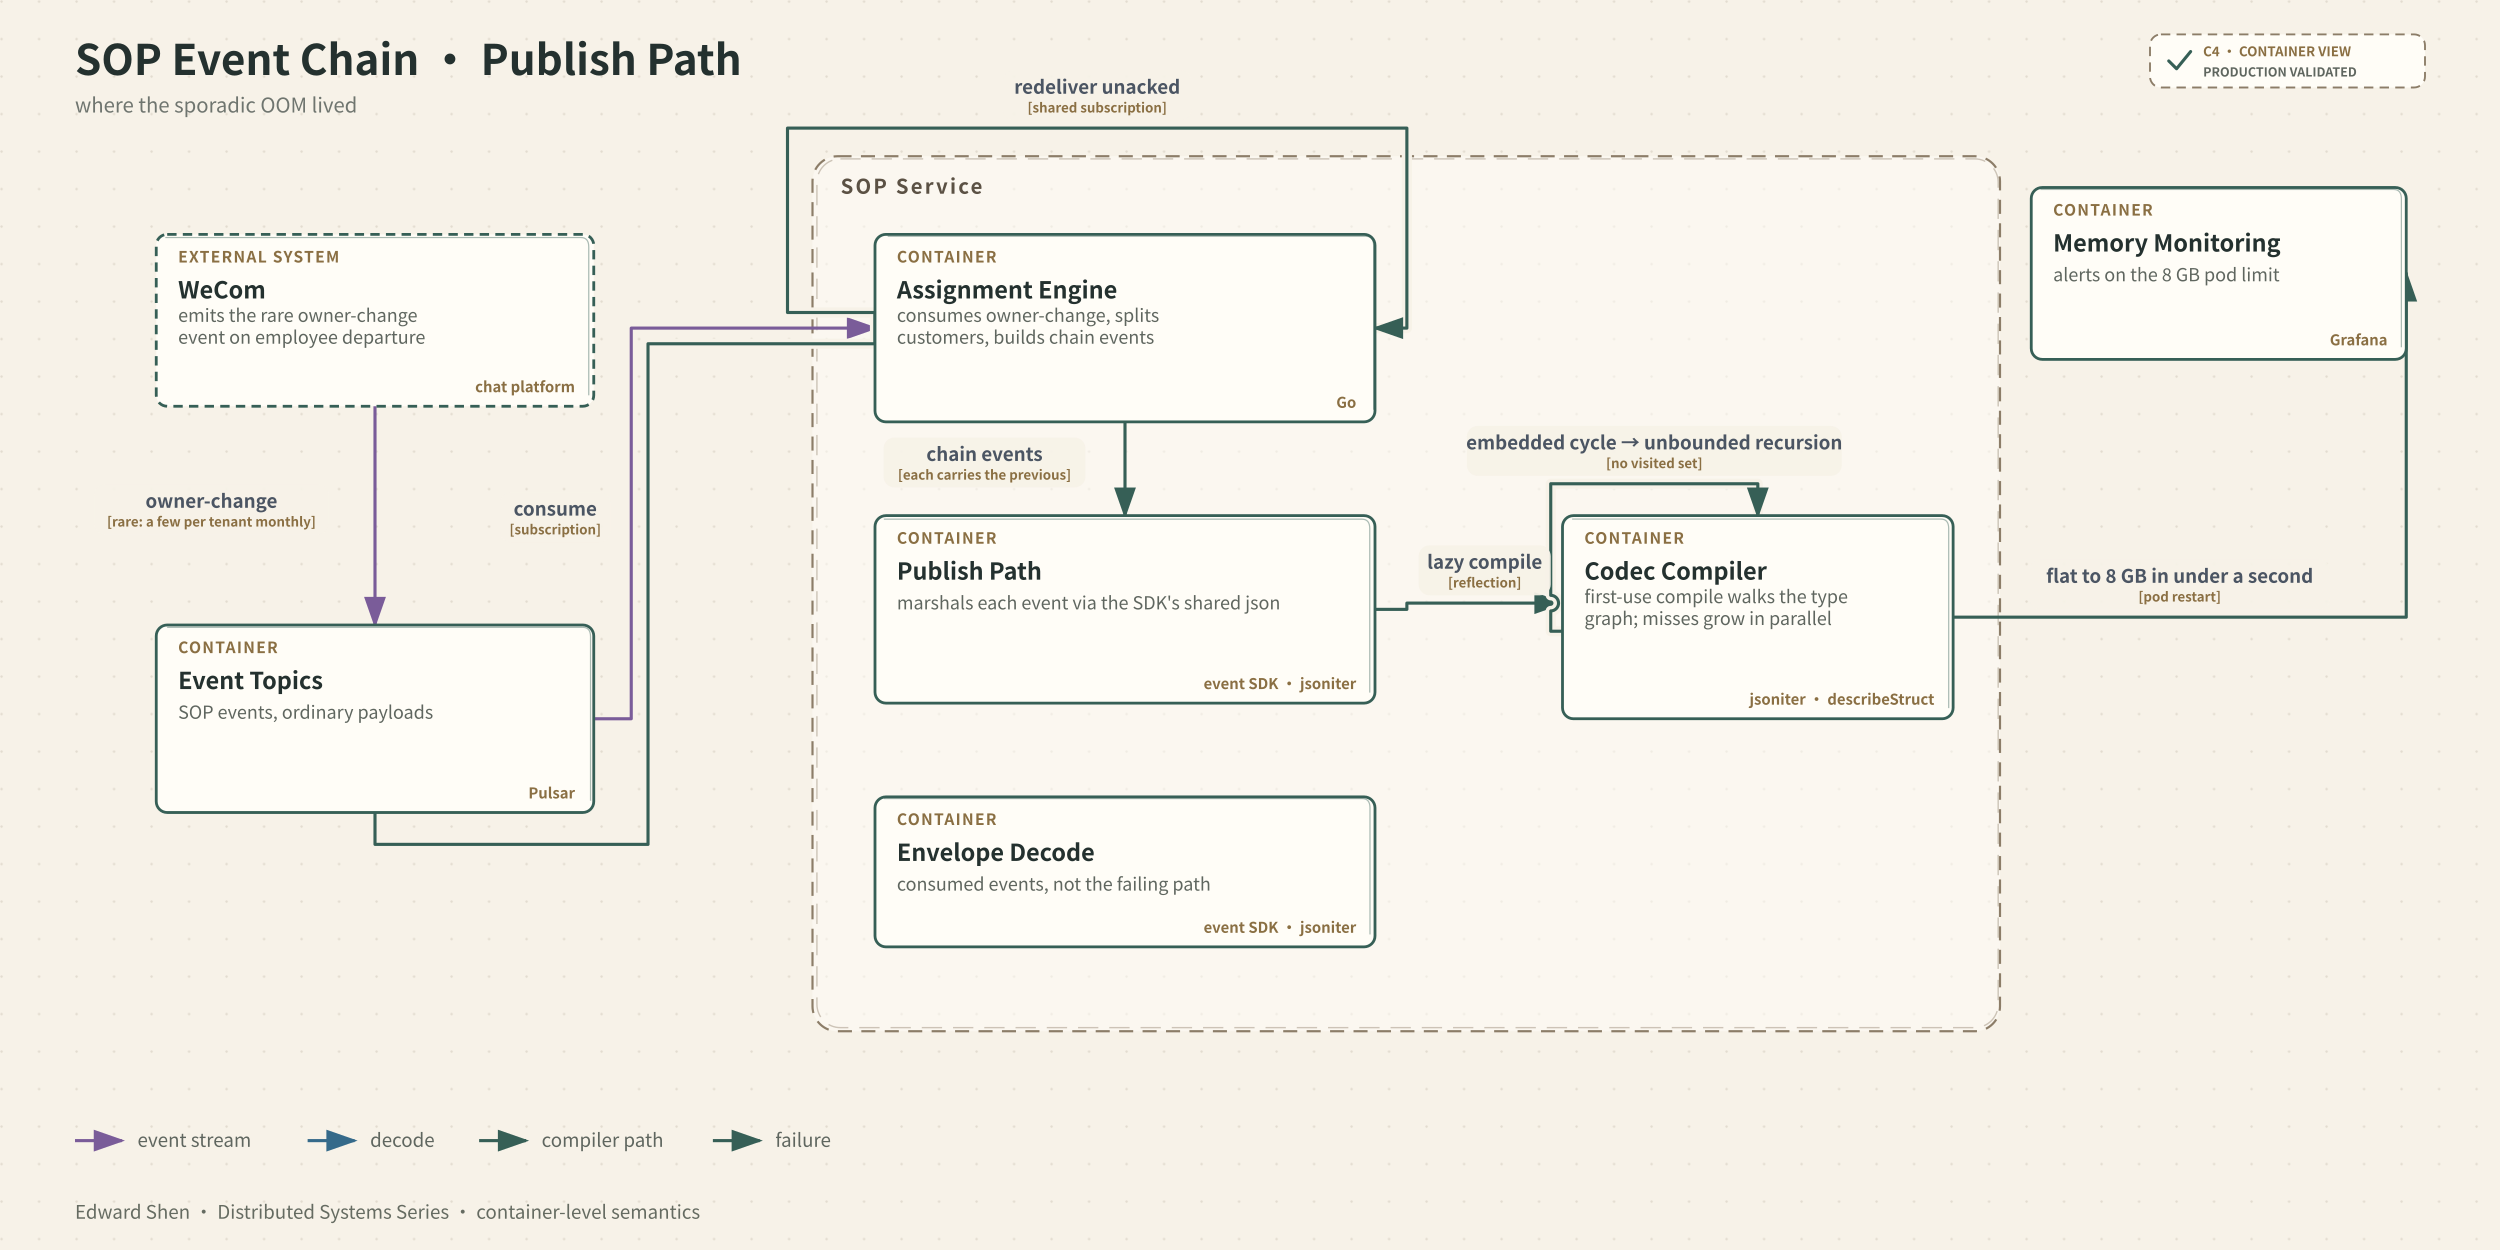
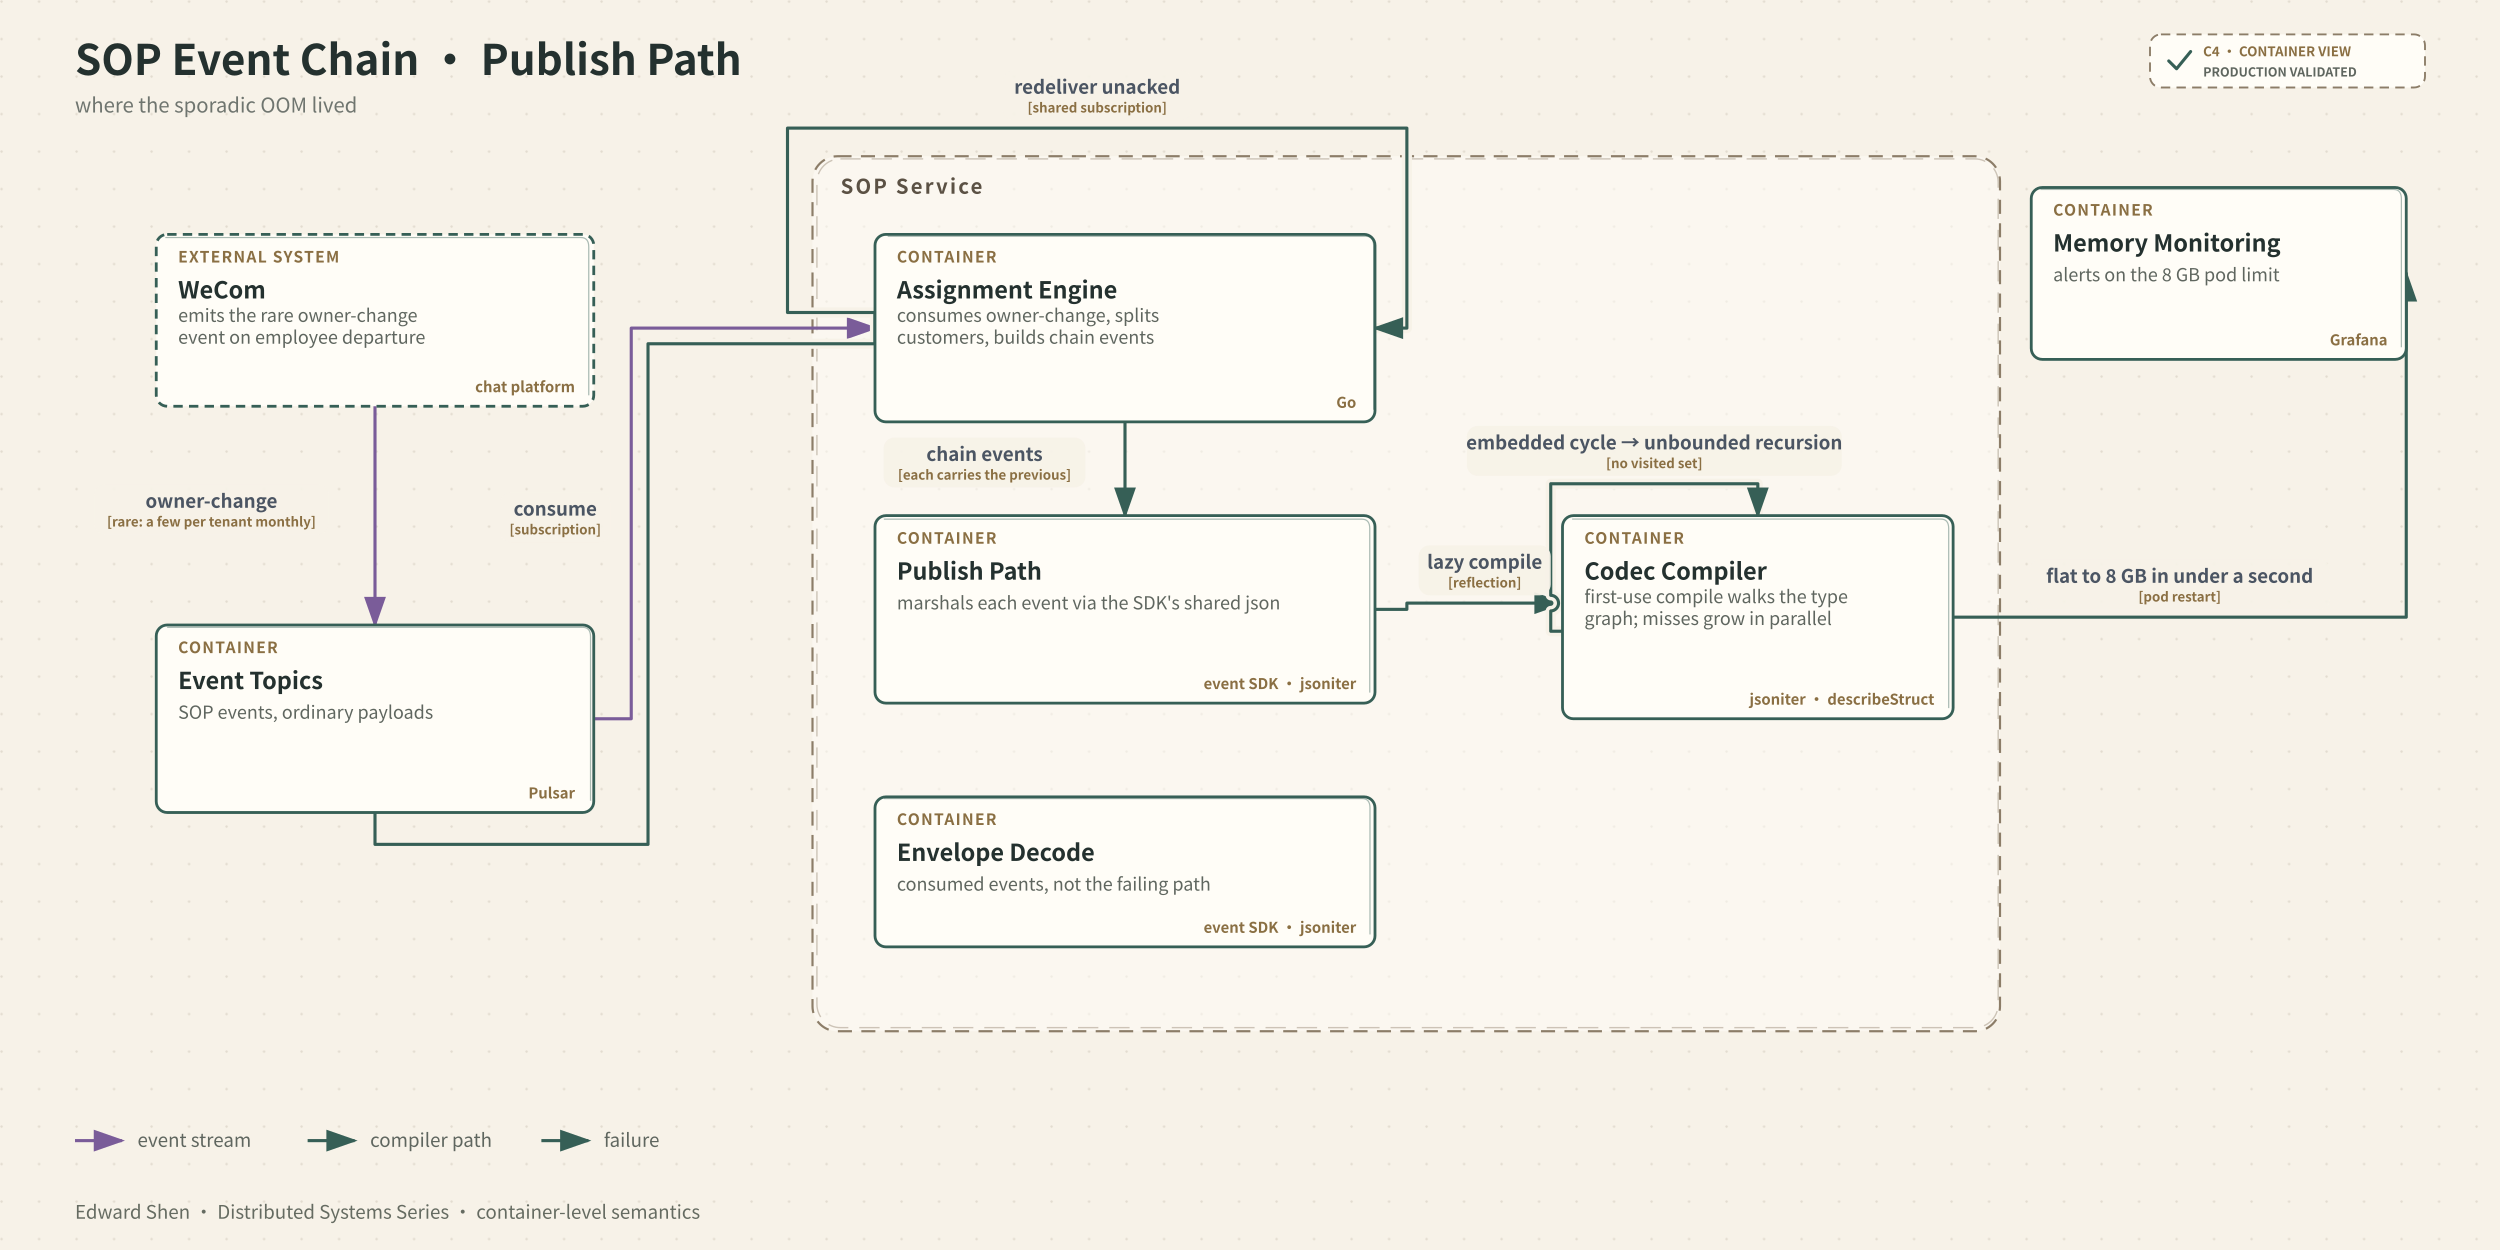
<svg xmlns="http://www.w3.org/2000/svg" viewBox="0 0 1600 800" width="1600" height="800" data-generator="fireworks-tech-graph" data-schema-version="1" data-text-metrics="heuristic-v1" data-style-id="9" data-visual-theme="C4 Review Canvas" data-diagram-type="c4" data-motion-scene="" data-semantic-profile="c4-review" data-semantic-valid="true" data-quality-profile="standard" data-max-bends-per-edge="12" data-max-total-bends="100" data-max-route-stretch="5.0" data-max-bridged-crossings="8" data-min-node-gap="0.0" data-min-container-gutter="0.0" data-min-label-clearance="2.0" data-min-segment-length="0.0">
  <defs>
    <marker id="arrowA" markerWidth="10" markerHeight="7" refX="9" refY="3.5" orient="auto">
      <polygon points="0 0, 10 3.5, 0 7" fill="#365f56" />
    </marker>
    <marker id="arrowB" markerWidth="10" markerHeight="7" refX="9" refY="3.5" orient="auto">
      <polygon points="0 0, 10 3.5, 0 7" fill="#a44a3f" />
    </marker>
    <marker id="arrowC" markerWidth="10" markerHeight="7" refX="9" refY="3.5" orient="auto">
      <polygon points="0 0, 10 3.5, 0 7" fill="#356a8a" />
    </marker>
    <marker id="arrowE" markerWidth="10" markerHeight="7" refX="9" refY="3.5" orient="auto">
      <polygon points="0 0, 10 3.5, 0 7" fill="#c06b35" />
    </marker>
    <marker id="arrowF" markerWidth="10" markerHeight="7" refX="9" refY="3.5" orient="auto">
      <polygon points="0 0, 10 3.5, 0 7" fill="#7a5c99" />
    </marker>
    <marker id="arrowG" markerWidth="10" markerHeight="7" refX="9" refY="3.5" orient="auto">
      <polygon points="0 0, 10 3.5, 0 7" fill="#b13e53" />
    </marker>
    <marker id="arrowH" markerWidth="10" markerHeight="7" refX="9" refY="3.5" orient="auto">
      <polygon points="0 0, 10 3.5, 0 7" fill="#746b60" />
    </marker>
    <pattern id="reviewGrid" width="24" height="24" patternUnits="userSpaceOnUse">
      <circle cx="1" cy="1" r="0.8" fill="#8c7d68" fill-opacity="0.18" />
    </pattern>
    <style>
    text { font-family: 'Avenir Next', Avenir, 'Segoe UI', 'PingFang SC', 'Noto Sans CJK SC', 'Microsoft YaHei', sans-serif; }
    .title { font-size: 27px; font-weight: 700; fill: #24312f; }
    .subtitle { font-size: 13px; font-weight: 500; fill: #6f756f; }
    .section { font-size: 13px; font-weight: 700; fill: #5b5144; letter-spacing: 1.4px; }
    .section-sub { font-size: 12px; font-weight: 500; fill: #756753; }
    .node-title { font-weight: 700; fill: #24312f; }
    .node-sub { font-weight: 500; fill: #5f665f; }
    .node-type { font-size: 10px; font-weight: 700; fill: #8a6f43; letter-spacing: 0.08em; }
    .arrow-label { font-size: 12px; font-weight: 600; fill: #4b5563; }
    .legend { font-size: 12px; font-weight: 500; fill: #5f665f; }
    .footnote { font-size: 12px; font-weight: 500; fill: #656b61; }
    .metric-label { font-size: 8.5px; font-weight: 700; fill: #656b61; text-transform: uppercase; }
    .metric-value { font-size: 9.5px; font-weight: 700; fill: #24312f; }
    </style>
  </defs>
  <rect data-graph-role="background" width="1600.0" height="800.0" fill="#f7f2e8" />
  <rect data-graph-role="decoration" width="1600.0" height="800.0" fill="url(#reviewGrid)" />
  <text x="48.0" y="48" text-anchor="start" class="title">SOP Event Chain · Publish Path</text>
  <text x="48.0" y="72" text-anchor="start" class="subtitle">where the sporadic OOM lived</text>
  <g id="style-signature" data-graph-role="decoration" data-style-signature="c4-review-board">
    <rect x="1376.0" y="22.0" width="176.0" height="34.0" rx="7" fill="#fffdf7" stroke="#8c7d68" stroke-width="1.2" stroke-dasharray="6 4" />
    <path d="M 1388.0 39.0 l 5 5 9 -11" fill="none" stroke="#365f56" stroke-width="2" stroke-linecap="round" stroke-linejoin="round" />
    <text data-full-text="C4 · CONTAINER VIEW" x="1410.0" y="36.0" font-size="8.5" font-weight="800" fill="#8a6f43">C4 · CONTAINER VIEW</text>
    <text data-full-text="PRODUCTION VALIDATED" x="1410.0" y="49.0" font-size="8" font-weight="700" fill="#5f665f">PRODUCTION VALIDATED</text>
  </g>
  <g id="consumer-boundary" data-graph-role="container" data-container-id="consumer-boundary" data-semantic-role="boundary" data-graph-bounds="520,100,1280,660">
    <rect data-graph-role="container" x="520.0" y="100.0" width="760.0" height="560.0" rx="16.0" fill="rgba(255,253,247,0.48)" stroke="#8c7d68" stroke-width="1.4" stroke-dasharray="9 6" />
    <rect data-graph-role="decoration" x="522.829" y="101.687" width="756.0" height="556.0" rx="15.0" fill="none" stroke="#8c7d68" stroke-width="0.9" stroke-dasharray="13 7" opacity="0.42" />
    <text x="538.0" y="124.0" class="section">SOP Service</text>
    <rect id="consumer-boundary-header" data-graph-role="reserved" data-reserved-kind="container-header" x="528" y="106" width="106.7" height="30" fill="none" stroke="none" />
  </g>
  <path id="emit-review-stroke" data-graph-role="decoration" data-owner="emit" d="M 240,260 L 240,400" fill="none" stroke="#7a5c99" stroke-width="0.9" stroke-dasharray="2.5,2" opacity="0.30" stroke-dashoffset="-0.29" />
  <path id="emit" data-graph-role="edge" data-edge-id="emit" data-source="wecom" data-target="pulsar" data-edge-kind="flow" data-topic-id="" data-flow="async" data-motion-role="" data-motion-stage="" data-motion-order="" data-protocol="rare: a few per tenant monthly" data-via="" data-critical-path-id="" data-critical-hop="" data-critical-hops="" data-critical="false" data-bends="0" data-route-stretch="1.0" data-bridges="" d="M 240,260 L 240,400" fill="none" stroke="#7a5c99" stroke-width="2.0" stroke-linecap="round" stroke-linejoin="round" marker-end="url(#arrowF)" />
  <path id="consume-review-stroke" data-graph-role="decoration" data-owner="consume" d="M 380,460 L 404,460 L 404,210 L 560,210" fill="none" stroke="#7a5c99" stroke-width="0.9" stroke-dasharray="2.5,2" opacity="0.30" stroke-dashoffset="-0.65" />
  <path id="consume" data-graph-role="edge" data-edge-id="consume" data-source="pulsar" data-target="engine" data-edge-kind="flow" data-topic-id="" data-flow="async" data-motion-role="" data-motion-stage="" data-motion-order="" data-protocol="subscription" data-via="" data-critical-path-id="" data-critical-hop="" data-critical-hops="" data-critical="false" data-bends="2" data-route-stretch="1.0" data-bridges="" d="M 380,460 L 404,460 L 404,210 L 560,210" fill="none" stroke="#7a5c99" stroke-width="2.0" stroke-linecap="round" stroke-linejoin="round" marker-end="url(#arrowF)" />
  <path id="build-review-stroke" data-graph-role="decoration" data-owner="build" d="M 720,270 L 720,330" fill="none" stroke="#365f56" stroke-width="0.9" stroke-dasharray="2.5,2" opacity="0.30" stroke-dashoffset="1.19" />
  <path id="build" data-graph-role="edge" data-edge-id="build" data-source="engine" data-target="publish" data-edge-kind="flow" data-topic-id="" data-flow="control" data-motion-role="" data-motion-stage="" data-motion-order="" data-protocol="each carries the previous" data-via="" data-critical-path-id="" data-critical-hop="" data-critical-hops="" data-critical="false" data-bends="0" data-route-stretch="1.0" data-bridges="" d="M 720,270 L 720,330" fill="none" stroke="#365f56" stroke-width="2.0" stroke-linecap="round" stroke-linejoin="round" marker-end="url(#arrowA)" />
  <path id="compile-review-stroke" data-graph-role="decoration" data-owner="compile" d="M 880,390 L 900.4,390 L 900.4,386 L 1000,386" fill="none" stroke="#365f56" stroke-width="0.9" stroke-dasharray="2.5,2" opacity="0.30" stroke-dashoffset="1.03" />
  <path id="compile" data-graph-role="edge" data-edge-id="compile" data-source="publish" data-target="compiler" data-edge-kind="flow" data-topic-id="" data-flow="control" data-motion-role="" data-motion-stage="" data-motion-order="" data-protocol="reflection" data-via="" data-critical-path-id="" data-critical-hop="" data-critical-hops="" data-critical="false" data-bends="2" data-route-stretch="1.0" data-bridges="" d="M 880,390 L 900.4,390 L 900.4,386 L 1000,386" fill="none" stroke="#365f56" stroke-width="2.0" stroke-linecap="round" stroke-linejoin="round" marker-end="url(#arrowA)" />
  <path id="recursion-bridge-mask" data-graph-role="bridge-mask" data-owner="recursion" d="M 1000,404 L 992.47,404 L 992.47,391 A 5 5 0 0 0 992.47,381 L 992.47,309.6 L 1125,309.6 L 1125,330" fill="none" stroke="#f7f2e8" stroke-width="6.5" stroke-linecap="round" stroke-linejoin="round" />
  <path id="recursion-review-stroke" data-graph-role="decoration" data-owner="recursion" d="M 1000,404 L 992.47,404 L 992.47,391 A 5 5 0 0 0 992.47,381 L 992.47,309.6 L 1125,309.6 L 1125,330" fill="none" stroke="#365f56" stroke-width="0.9" stroke-dasharray="2.5,2" opacity="0.30" stroke-dashoffset="-0.08" />
  <path id="recursion" data-graph-role="edge" data-edge-id="recursion" data-source="compiler" data-target="compiler" data-edge-kind="flow" data-topic-id="" data-flow="error" data-motion-role="" data-motion-stage="" data-motion-order="" data-protocol="no visited set" data-via="" data-critical-path-id="" data-critical-hop="" data-critical-hops="" data-critical="false" data-bends="3" data-route-stretch="1.281" data-bridges="992.47,386" d="M 1000,404 L 992.47,404 L 992.47,391 A 5 5 0 0 0 992.47,381 L 992.47,309.6 L 1125,309.6 L 1125,330" fill="none" stroke="#365f56" stroke-width="2.0" stroke-linecap="round" stroke-linejoin="round" marker-end="url(#arrowA)" />
  <path id="oom-review-stroke" data-graph-role="decoration" data-owner="oom" d="M 1250,395 L 1540,395 L 1540,175 L 1540,175" fill="none" stroke="#365f56" stroke-width="0.9" stroke-dasharray="2.5,2" opacity="0.30" stroke-dashoffset="-1.18" />
  <path id="oom" data-graph-role="edge" data-edge-id="oom" data-source="compiler" data-target="dashboard" data-edge-kind="flow" data-topic-id="" data-flow="error" data-motion-role="" data-motion-stage="" data-motion-order="" data-protocol="pod restart" data-via="" data-critical-path-id="" data-critical-hop="" data-critical-hops="" data-critical="false" data-bends="1" data-route-stretch="1.0" data-bridges="" d="M 1250,395 L 1540,395 L 1540,175 L 1540,175" fill="none" stroke="#365f56" stroke-width="2.0" stroke-linecap="round" stroke-linejoin="round" marker-end="url(#arrowA)" />
  <path id="redeliver-bridge-mask" data-graph-role="bridge-mask" data-owner="redeliver" d="M 240,520 L 240,540.4 L 414.73,540.4 L 414.73,220 L 560,220 L 560,200 L 504,200 L 504,82 L 900.4,82 L 900.4,210 L 880,210" fill="none" stroke="#f7f2e8" stroke-width="6.5" stroke-linecap="round" stroke-linejoin="round" />
  <path id="redeliver-review-stroke" data-graph-role="decoration" data-owner="redeliver" d="M 240,520 L 240,540.4 L 414.73,540.4 L 414.73,220 L 560,220 L 560,200 L 504,200 L 504,82 L 900.4,82 L 900.4,210 L 880,210" fill="none" stroke="#365f56" stroke-width="0.9" stroke-dasharray="2.5,2" opacity="0.30" stroke-dashoffset="-0.34" />
  <path id="redeliver" data-graph-role="edge" data-edge-id="redeliver" data-source="pulsar" data-target="engine" data-edge-kind="flow" data-topic-id="" data-flow="error" data-motion-role="" data-motion-stage="" data-motion-order="" data-protocol="shared subscription" data-via="" data-critical-path-id="" data-critical-hop="" data-critical-hops="" data-critical="false" data-bends="9" data-route-stretch="1.473" data-bridges="560,210" d="M 240,520 L 240,540.4 L 414.73,540.4 L 414.73,220 L 560,220 L 560,200 L 504,200 L 504,82 L 900.4,82 L 900.4,210 L 880,210" fill="none" stroke="#365f56" stroke-width="2.0" stroke-linecap="round" stroke-linejoin="round" marker-end="url(#arrowA)" />
  <g id="node-wecom" data-graph-role="node" data-node-id="wecom" data-semantic-role="external_system" data-motion-role="" data-motion-stage="" data-motion-order="" data-parent="" data-deployment-id="" data-topic-id="" data-span-id="" data-station-order="" data-status="" data-start-ms="" data-duration-ms="" data-parent-span="" data-graph-bounds="100,150,380,260">
    <rect x="100.0" y="150.0" width="280.0" height="110.0" rx="7" fill="#fffdf7" stroke="#365f56" stroke-width="1.8" stroke-dasharray="6 4" />
    <path data-graph-role="decoration" d="M 105.797 152.02 H 371.797 Q 376.797 152.02 376.797 158.02 V 253.02" fill="none" stroke="#365f56" stroke-width="0.8" opacity="0.42" />
    <text data-text-role="type" data-full-text="EXTERNAL SYSTEM" data-text-max-width="252.0" x="114.0" y="168.0" class="node-type" font-size="10.0">EXTERNAL SYSTEM</text>
    <text data-text-role="title" data-full-text="WeCom" data-text-max-width="252.0" x="114.0" y="191.0" class="node-title" font-size="15" text-anchor="start">WeCom</text>
    <text data-text-role="description" data-line="1" data-full-text="emits the rare owner-change event on employee departure" x="114.0" y="206.0" class="node-sub" font-size="11.5" text-anchor="start">emits the rare owner-change</text>
    <text data-text-role="description" data-line="2" data-full-text="emits the rare owner-change event on employee departure" x="114.0" y="220.0" class="node-sub" font-size="11.5" text-anchor="start">event on employee departure</text>
    <text data-text-role="technology" data-full-text="chat platform" data-text-max-width="256.0" x="368.0" y="251.0" text-anchor="end" font-size="9.5" font-weight="700" fill="#8a6f43">chat platform</text>
  </g>
  <g id="node-pulsar" data-graph-role="node" data-node-id="pulsar" data-semantic-role="container" data-motion-role="" data-motion-stage="" data-motion-order="" data-parent="" data-deployment-id="" data-topic-id="" data-span-id="" data-station-order="" data-status="" data-start-ms="" data-duration-ms="" data-parent-span="" data-graph-bounds="100,400,380,520">
    <rect x="100.0" y="400.0" width="280.0" height="120.0" rx="7" fill="#fffdf7" stroke="#365f56" stroke-width="1.8" />
    <path data-graph-role="decoration" d="M 106.943 401.485 H 372.943 Q 377.943 401.485 377.943 407.485 V 512.485" fill="none" stroke="#365f56" stroke-width="0.8" opacity="0.42" />
    <text data-text-role="type" data-full-text="CONTAINER" data-text-max-width="252.0" x="114.0" y="418.0" class="node-type" font-size="10.0">CONTAINER</text>
    <text data-text-role="title" data-full-text="Event Topics" data-text-max-width="252.0" x="114.0" y="441.0" class="node-title" font-size="15" text-anchor="start">Event Topics</text>
    <text data-text-role="description" data-line="1" data-full-text="SOP events, ordinary payloads" x="114.0" y="460.0" class="node-sub" font-size="11.5" text-anchor="start">SOP events, ordinary payloads</text>
    <text data-text-role="technology" data-full-text="Pulsar" data-text-max-width="256.0" x="368.0" y="511.0" text-anchor="end" font-size="9.5" font-weight="700" fill="#8a6f43">Pulsar</text>
  </g>
  <g id="node-engine" data-graph-role="node" data-node-id="engine" data-semantic-role="container" data-motion-role="" data-motion-stage="" data-motion-order="" data-parent="consumer-boundary" data-deployment-id="" data-topic-id="" data-span-id="" data-station-order="" data-status="" data-start-ms="" data-duration-ms="" data-parent-span="" data-graph-bounds="560,150,880,270">
    <rect x="560.0" y="150.0" width="320.0" height="120.0" rx="7" fill="#fffdf7" stroke="#365f56" stroke-width="1.8" />
    <path data-graph-role="decoration" d="M 568.128 151.209 H 874.128 Q 879.128 151.209 879.128 157.209 V 262.209" fill="none" stroke="#365f56" stroke-width="0.8" opacity="0.42" />
    <text data-text-role="type" data-full-text="CONTAINER" data-text-max-width="292.0" x="574.0" y="168.0" class="node-type" font-size="10.0">CONTAINER</text>
    <text data-text-role="title" data-full-text="Assignment Engine" data-text-max-width="292.0" x="574.0" y="191.0" class="node-title" font-size="15" text-anchor="start">Assignment Engine</text>
    <text data-text-role="description" data-line="1" data-full-text="consumes owner-change, splits customers, builds chain events" x="574.0" y="206.0" class="node-sub" font-size="11.5" text-anchor="start">consumes owner-change, splits</text>
    <text data-text-role="description" data-line="2" data-full-text="consumes owner-change, splits customers, builds chain events" x="574.0" y="220.0" class="node-sub" font-size="11.5" text-anchor="start">customers, builds chain events</text>
    <text data-text-role="technology" data-full-text="Go" data-text-max-width="296.0" x="868.0" y="261.0" text-anchor="end" font-size="9.5" font-weight="700" fill="#8a6f43">Go</text>
  </g>
  <g id="node-publish" data-graph-role="node" data-node-id="publish" data-semantic-role="container" data-motion-role="" data-motion-stage="" data-motion-order="" data-parent="consumer-boundary" data-deployment-id="" data-topic-id="" data-span-id="" data-station-order="" data-status="" data-start-ms="" data-duration-ms="" data-parent-span="" data-graph-bounds="560,330,880,450">
    <rect x="560.0" y="330.0" width="320.0" height="120.0" rx="7" fill="#fffdf7" stroke="#365f56" stroke-width="1.8" />
    <path data-graph-role="decoration" d="M 565.644 332.27 H 871.644 Q 876.644 332.27 876.644 338.27 V 443.27" fill="none" stroke="#365f56" stroke-width="0.8" opacity="0.42" />
    <text data-text-role="type" data-full-text="CONTAINER" data-text-max-width="292.0" x="574.0" y="348.0" class="node-type" font-size="10.0">CONTAINER</text>
    <text data-text-role="title" data-full-text="Publish Path" data-text-max-width="292.0" x="574.0" y="371.0" class="node-title" font-size="15" text-anchor="start">Publish Path</text>
    <text data-text-role="description" data-line="1" data-full-text="marshals each event via the SDK's shared json" x="574.0" y="390.0" class="node-sub" font-size="11.5" text-anchor="start">marshals each event via the SDK's shared json</text>
    <text data-text-role="technology" data-full-text="event SDK · jsoniter" data-text-max-width="296.0" x="868.0" y="441.0" text-anchor="end" font-size="9.5" font-weight="700" fill="#8a6f43">event SDK · jsoniter</text>
  </g>
  <g id="node-compiler" data-graph-role="node" data-node-id="compiler" data-semantic-role="container" data-motion-role="" data-motion-stage="" data-motion-order="" data-parent="consumer-boundary" data-deployment-id="" data-topic-id="" data-span-id="" data-station-order="" data-status="" data-start-ms="" data-duration-ms="" data-parent-span="" data-graph-bounds="1000,330,1250,460">
    <rect x="1000.0" y="330.0" width="250.0" height="130.0" rx="7" fill="#fffdf7" stroke="#365f56" stroke-width="1.8" />
    <path data-graph-role="decoration" d="M 1006.161 332.208 H 1242.161 Q 1247.161 332.208 1247.161 338.208 V 453.208" fill="none" stroke="#365f56" stroke-width="0.8" opacity="0.42" />
    <text data-text-role="type" data-full-text="CONTAINER" data-text-max-width="222.0" x="1014.0" y="348.0" class="node-type" font-size="10.0">CONTAINER</text>
    <text data-text-role="title" data-full-text="Codec Compiler" data-text-max-width="222.0" x="1014.0" y="371.0" class="node-title" font-size="15" text-anchor="start">Codec Compiler</text>
    <text data-text-role="description" data-line="1" data-full-text="first-use compile walks the type graph; misses grow in parallel" x="1014.0" y="386.0" class="node-sub" font-size="11.5" text-anchor="start">first-use compile walks the type</text>
    <text data-text-role="description" data-line="2" data-full-text="first-use compile walks the type graph; misses grow in parallel" x="1014.0" y="400.0" class="node-sub" font-size="11.5" text-anchor="start">graph; misses grow in parallel</text>
    <text data-text-role="technology" data-full-text="jsoniter · describeStruct" data-text-max-width="226.0" x="1238.0" y="451.0" text-anchor="end" font-size="9.5" font-weight="700" fill="#8a6f43">jsoniter · describeStruct</text>
  </g>
  <g id="node-envelope" data-graph-role="node" data-node-id="envelope" data-semantic-role="container" data-motion-role="" data-motion-stage="" data-motion-order="" data-parent="consumer-boundary" data-deployment-id="" data-topic-id="" data-span-id="" data-station-order="" data-status="" data-start-ms="" data-duration-ms="" data-parent-span="" data-graph-bounds="560,510,880,606">
    <rect x="560.0" y="510.0" width="320.0" height="96.0" rx="7" fill="#fffdf7" stroke="#365f56" stroke-width="1.8" />
    <path data-graph-role="decoration" d="M 565.794 511.077 H 871.794 Q 876.794 511.077 876.794 517.077 V 598.077" fill="none" stroke="#365f56" stroke-width="0.8" opacity="0.42" />
    <text data-text-role="type" data-full-text="CONTAINER" data-text-max-width="292.0" x="574.0" y="528.0" class="node-type" font-size="10.0">CONTAINER</text>
    <text data-text-role="title" data-full-text="Envelope Decode" data-text-max-width="292.0" x="574.0" y="551.0" class="node-title" font-size="15" text-anchor="start">Envelope Decode</text>
    <text data-text-role="description" data-line="1" data-full-text="consumed events, not the failing path" x="574.0" y="570.0" class="node-sub" font-size="11.5" text-anchor="start">consumed events, not the failing path</text>
    <text data-text-role="technology" data-full-text="event SDK · jsoniter" data-text-max-width="296.0" x="868.0" y="597.0" text-anchor="end" font-size="9.5" font-weight="700" fill="#8a6f43">event SDK · jsoniter</text>
  </g>
  <g id="node-dashboard" data-graph-role="node" data-node-id="dashboard" data-semantic-role="container" data-motion-role="" data-motion-stage="" data-motion-order="" data-parent="" data-deployment-id="" data-topic-id="" data-span-id="" data-station-order="" data-status="" data-start-ms="" data-duration-ms="" data-parent-span="" data-graph-bounds="1300,120,1540,230">
    <rect x="1300.0" y="120.0" width="240.0" height="110.0" rx="7" fill="#fffdf7" stroke="#365f56" stroke-width="1.8" />
    <path data-graph-role="decoration" d="M 1305.877 121.246 H 1531.877 Q 1536.877 121.246 1536.877 127.246 V 222.246" fill="none" stroke="#365f56" stroke-width="0.8" opacity="0.42" />
    <text data-text-role="type" data-full-text="CONTAINER" data-text-max-width="212.0" x="1314.0" y="138.0" class="node-type" font-size="10.0">CONTAINER</text>
    <text data-text-role="title" data-full-text="Memory Monitoring" data-text-max-width="212.0" x="1314.0" y="161.0" class="node-title" font-size="15" text-anchor="start">Memory Monitoring</text>
    <text data-text-role="description" data-line="1" data-full-text="alerts on the 8 GB pod limit" x="1314.0" y="180.0" class="node-sub" font-size="11.5" text-anchor="start">alerts on the 8 GB pod limit</text>
    <text data-text-role="technology" data-full-text="Grafana" data-text-max-width="216.0" x="1528.0" y="221.0" text-anchor="end" font-size="9.5" font-weight="700" fill="#8a6f43">Grafana</text>
  </g>
  <g id="emit-label" data-graph-role="label" data-owner="emit" data-graph-bounds="60.25,310,210.38,342">
    <rect x="60.25" y="310.0" width="150.13" height="32" rx="7" fill="#f7f2e8" opacity="0.94" />
    <text x="135.32" y="325.0" text-anchor="middle" class="arrow-label" font-size="11.5">owner-change</text>
    <text x="135.32" y="337.0" text-anchor="middle" font-size="8.5" font-weight="800" fill="#8a6f43">[rare: a few per tenant monthly]</text>
  </g>
  <g id="consume-label" data-graph-role="label" data-owner="consume" data-graph-bounds="319.99,315,390.73,347">
    <rect x="319.99" y="315.0" width="70.74" height="32" rx="7" fill="#f7f2e8" opacity="0.94" />
    <text x="355.36" y="330.0" text-anchor="middle" class="arrow-label" font-size="11.5">consume</text>
    <text x="355.36" y="342.0" text-anchor="middle" font-size="8.5" font-weight="800" fill="#8a6f43">[subscription]</text>
  </g>
  <g id="build-label" data-graph-role="label" data-owner="build" data-graph-bounds="565.47,280,694.69,312">
    <rect x="565.47" y="280.0" width="129.22" height="32" rx="7" fill="#f7f2e8" opacity="0.94" />
    <text x="630.08" y="295.0" text-anchor="middle" class="arrow-label" font-size="11.5">chain events</text>
    <text x="630.08" y="307.0" text-anchor="middle" font-size="8.5" font-weight="800" fill="#8a6f43">[each carries the previous]</text>
  </g>
  <g id="compile-label" data-graph-role="label" data-owner="compile" data-graph-bounds="907.93,349,992.47,381">
    <rect x="907.93" y="349.0" width="84.54" height="32" rx="7" fill="#f7f2e8" opacity="0.94" />
    <text x="950.2" y="364.0" text-anchor="middle" class="arrow-label" font-size="11.5">lazy compile</text>
    <text x="950.2" y="376.0" text-anchor="middle" font-size="8.5" font-weight="800" fill="#8a6f43">[reflection]</text>
  </g>
  <g id="recursion-label" data-graph-role="label" data-owner="recursion" data-graph-bounds="938.73,272.6,1178.74,304.6">
    <rect x="938.73" y="272.6" width="240.02" height="32" rx="7" fill="#f7f2e8" opacity="0.94" />
    <text x="1058.74" y="287.6" text-anchor="middle" class="arrow-label" font-size="11.5">embedded cycle → unbounded recursion</text>
    <text x="1058.74" y="299.6" text-anchor="middle" font-size="8.5" font-weight="800" fill="#8a6f43">[no visited set]</text>
  </g>
  <g id="oom-label" data-graph-role="label" data-owner="oom" data-graph-bounds="1298.8,358,1491.21,390">
    <rect x="1298.8" y="358.0" width="192.41" height="32" rx="7" fill="#f7f2e8" opacity="0.94" />
    <text x="1395.0" y="373.0" text-anchor="middle" class="arrow-label" font-size="11.5">flat to 8 GB in under a second</text>
    <text x="1395.0" y="385.0" text-anchor="middle" font-size="8.5" font-weight="800" fill="#8a6f43">[pod restart]</text>
  </g>
  <g id="redeliver-label" data-graph-role="label" data-owner="redeliver" data-graph-bounds="641.76,45,762.64,77">
    <rect x="641.76" y="45.0" width="120.88" height="32" rx="7" fill="#f7f2e8" opacity="0.94" />
    <text x="702.2" y="60.0" text-anchor="middle" class="arrow-label" font-size="11.5">redeliver unacked</text>
    <text x="702.2" y="72.0" text-anchor="middle" font-size="8.5" font-weight="800" fill="#8a6f43">[shared subscription]</text>
  </g>
  <g id="legend" data-graph-role="legend">
-     <rect id="legend-zone" data-graph-role="reserved" data-reserved-kind="legend" x="38" y="716" width="520.72" height="46" rx="10" fill="none" stroke="none" />
+     <rect id="legend-zone" data-graph-role="reserved" data-reserved-kind="legend" x="38" y="716" width="410.96" height="46" rx="10" fill="none" stroke="none" />
    <line data-graph-role="decoration" x1="48.0" y1="730.0" x2="78.0" y2="730.0" stroke="#7a5c99" stroke-width="2.0" marker-end="url(#arrowF)" />
    <text data-graph-role="decoration" x="88.0" y="734.0" class="legend">event stream</text>
-     <line data-graph-role="decoration" x1="196.88" y1="730.0" x2="226.88" y2="730.0" stroke="#356a8a" stroke-width="2.0" marker-end="url(#arrowC)" />
-     <text data-graph-role="decoration" x="236.88" y="734.0" class="legend">decode</text>
-     <line data-graph-role="decoration" x1="306.64" y1="730.0" x2="336.64" y2="730.0" stroke="#365f56" stroke-width="2.0" marker-end="url(#arrowA)" />
-     <text data-graph-role="decoration" x="346.64" y="734.0" class="legend">compiler path</text>
-     <line data-graph-role="decoration" x1="456.24" y1="730.0" x2="486.24" y2="730.0" stroke="#365f56" stroke-width="2.0" marker-end="url(#arrowA)" />
-     <text data-graph-role="decoration" x="496.24" y="734.0" class="legend">failure</text>
+     <line data-graph-role="decoration" x1="196.88" y1="730.0" x2="226.88" y2="730.0" stroke="#365f56" stroke-width="2.0" marker-end="url(#arrowA)" />
+     <text data-graph-role="decoration" x="236.88" y="734.0" class="legend">compiler path</text>
+     <line data-graph-role="decoration" x1="346.48" y1="730.0" x2="376.48" y2="730.0" stroke="#365f56" stroke-width="2.0" marker-end="url(#arrowA)" />
+     <text data-graph-role="decoration" x="386.48" y="734.0" class="legend">failure</text>
  </g>
  <g id="footer" data-graph-role="reserved" data-graph-bounds="48,768,524,784">
    <text x="48.0" y="780.0" class="footnote">Edward Shen · Distributed Systems Series · container-level semantics</text>
  </g>
</svg>
